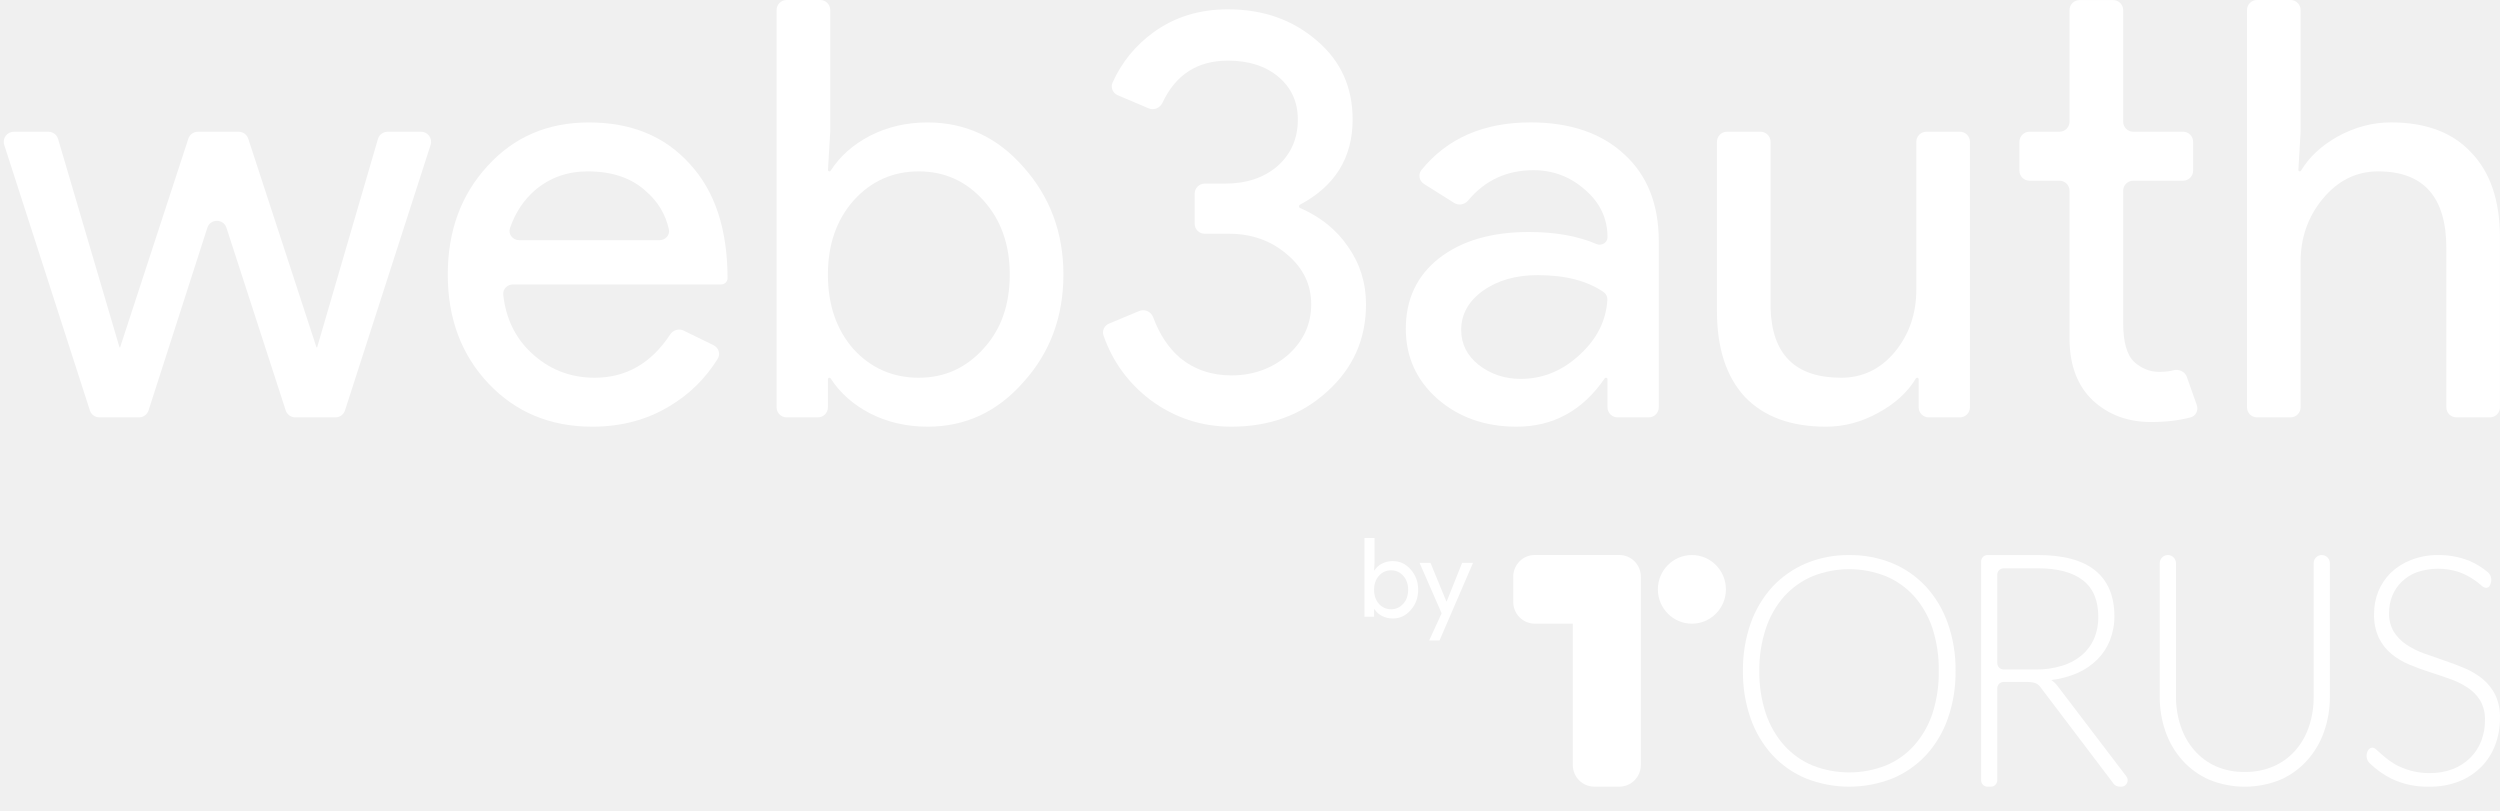
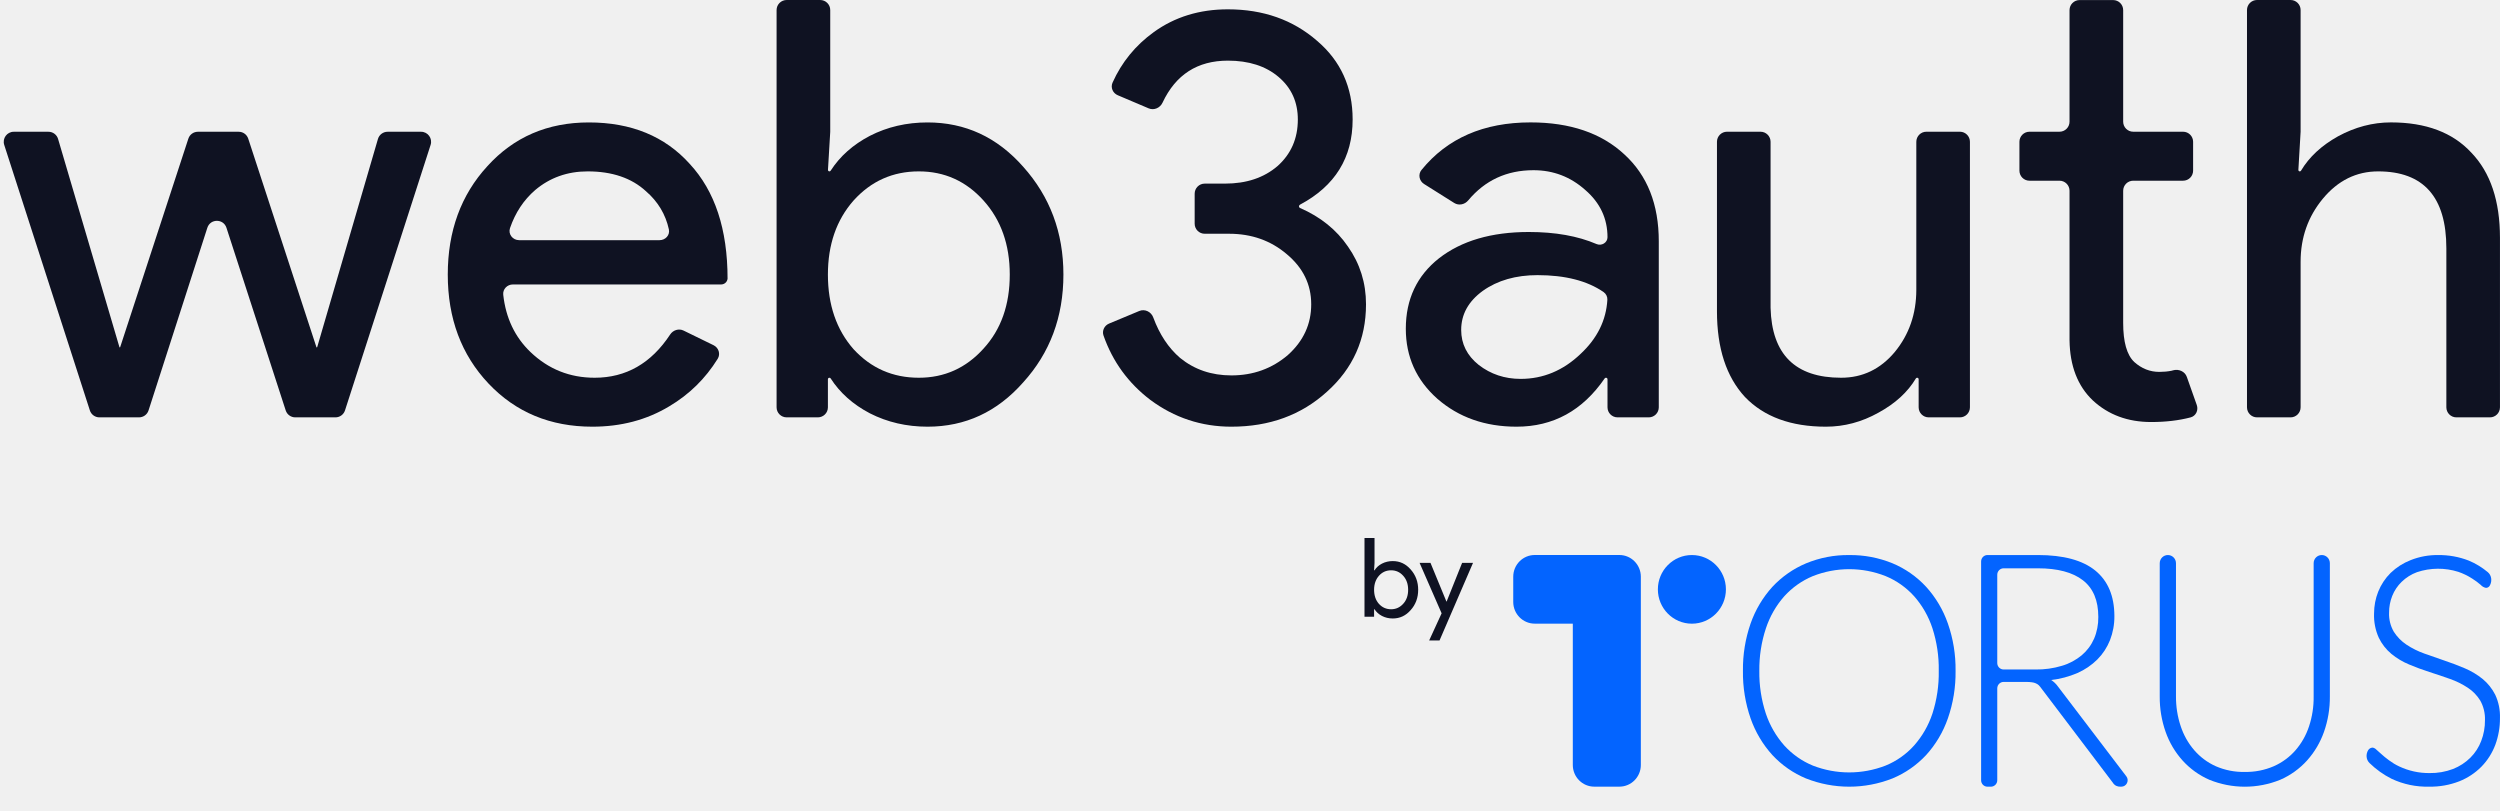
<svg xmlns="http://www.w3.org/2000/svg" width="74" height="24" viewBox="0 0 74 24" fill="none">
-   <path d="M12.463 3.9C12.665 3.9 12.808 4.096 12.746 4.289L10.212 12.148C10.172 12.271 10.058 12.354 9.929 12.354H8.74C8.611 12.354 8.497 12.271 8.457 12.149L6.703 6.742C6.614 6.468 6.225 6.468 6.137 6.743L4.397 12.148C4.358 12.271 4.243 12.354 4.114 12.354H2.943C2.814 12.354 2.699 12.271 2.66 12.148L0.125 4.289C0.063 4.096 0.207 3.9 0.408 3.9H1.434C1.566 3.9 1.682 3.987 1.719 4.113L3.535 10.275C3.536 10.28 3.541 10.284 3.546 10.284V10.284C3.551 10.284 3.555 10.281 3.557 10.276L5.575 4.105C5.615 3.982 5.729 3.9 5.858 3.9H7.066C7.194 3.9 7.308 3.982 7.348 4.105L9.366 10.276C9.368 10.281 9.372 10.284 9.378 10.284V10.284C9.383 10.284 9.387 10.28 9.389 10.275L11.187 4.114C11.224 3.987 11.341 3.9 11.473 3.9H12.463Z" fill="white" />
-   <path d="M17.533 12.63C16.291 12.63 15.267 12.205 14.461 11.354C13.656 10.502 13.254 9.427 13.254 8.127C13.254 6.839 13.645 5.769 14.427 4.918C15.209 4.055 16.21 3.624 17.429 3.624C18.683 3.624 19.678 4.032 20.414 4.849C21.162 5.654 21.536 6.787 21.536 8.248V8.248C21.526 8.346 21.444 8.42 21.345 8.42H15.181C15.014 8.42 14.878 8.559 14.896 8.725C14.972 9.414 15.241 9.979 15.704 10.422C16.233 10.928 16.866 11.181 17.602 11.181C18.531 11.181 19.276 10.754 19.837 9.901C19.923 9.77 20.093 9.716 20.234 9.785L21.121 10.218C21.272 10.292 21.333 10.477 21.244 10.62C20.88 11.207 20.402 11.676 19.81 12.027C19.143 12.429 18.384 12.63 17.533 12.63ZM15.096 6.752C15.035 6.932 15.177 7.109 15.367 7.109H19.523C19.697 7.109 19.835 6.96 19.799 6.791C19.702 6.345 19.476 5.968 19.12 5.66C18.695 5.269 18.119 5.073 17.395 5.073C16.797 5.073 16.279 5.257 15.842 5.625C15.501 5.92 15.253 6.295 15.096 6.752Z" fill="white" />
-   <path d="M27.456 12.63C26.835 12.63 26.266 12.498 25.748 12.234C25.25 11.973 24.863 11.629 24.588 11.202C24.58 11.189 24.566 11.181 24.55 11.181V11.181C24.526 11.181 24.506 11.201 24.506 11.226V12.057C24.506 12.221 24.373 12.354 24.208 12.354H23.285C23.121 12.354 22.987 12.221 22.987 12.057V0.298C22.987 0.133 23.121 0 23.285 0H24.277C24.442 0 24.575 0.133 24.575 0.298V3.9L24.508 5.028C24.507 5.052 24.527 5.073 24.551 5.073V5.073C24.566 5.073 24.579 5.065 24.587 5.053C24.863 4.625 25.25 4.281 25.748 4.021C26.266 3.756 26.835 3.624 27.456 3.624C28.572 3.624 29.515 4.061 30.286 4.935C31.08 5.821 31.477 6.885 31.477 8.127C31.477 9.381 31.08 10.445 30.286 11.319C29.515 12.193 28.572 12.63 27.456 12.63ZM27.197 11.181C27.957 11.181 28.595 10.893 29.113 10.318C29.63 9.755 29.889 9.024 29.889 8.127C29.889 7.241 29.63 6.511 29.113 5.936C28.595 5.361 27.957 5.073 27.197 5.073C26.427 5.073 25.783 5.361 25.265 5.936C24.759 6.511 24.506 7.241 24.506 8.127C24.506 9.024 24.759 9.76 25.265 10.336C25.783 10.899 26.427 11.181 27.197 11.181Z" fill="white" />
-   <path d="M40.434 9.007C40.434 10.042 40.049 10.905 39.278 11.595C38.519 12.285 37.576 12.63 36.449 12.63C35.563 12.63 34.764 12.366 34.05 11.837C33.396 11.338 32.934 10.703 32.664 9.932C32.614 9.79 32.689 9.636 32.828 9.578L33.723 9.205C33.888 9.137 34.075 9.228 34.136 9.396C34.322 9.899 34.586 10.298 34.93 10.594C35.356 10.94 35.862 11.112 36.449 11.112C37.093 11.112 37.651 10.911 38.122 10.508C38.583 10.094 38.812 9.594 38.812 9.007C38.812 8.42 38.571 7.926 38.088 7.523C37.616 7.121 37.047 6.919 36.38 6.919H35.659C35.495 6.919 35.362 6.786 35.362 6.622V5.733C35.362 5.569 35.495 5.435 35.659 5.435H36.259C36.892 5.435 37.409 5.263 37.812 4.918C38.214 4.561 38.416 4.101 38.416 3.537C38.416 3.02 38.226 2.6 37.846 2.278C37.467 1.956 36.966 1.795 36.345 1.795C35.444 1.795 34.8 2.21 34.411 3.039C34.339 3.194 34.16 3.274 34.002 3.208L33.086 2.819C32.94 2.758 32.867 2.592 32.931 2.447C33.202 1.842 33.609 1.342 34.154 0.949C34.775 0.501 35.505 0.276 36.345 0.276C37.392 0.276 38.272 0.587 38.985 1.208C39.687 1.806 40.038 2.583 40.038 3.537C40.038 4.666 39.518 5.506 38.48 6.058C38.462 6.068 38.45 6.087 38.45 6.107V6.107C38.45 6.129 38.463 6.148 38.483 6.157C39.089 6.421 39.561 6.802 39.9 7.299C40.256 7.805 40.434 8.374 40.434 9.007Z" fill="white" />
-   <path d="M43.251 9.766C43.251 10.18 43.424 10.525 43.769 10.801C44.126 11.077 44.54 11.215 45.011 11.215C45.678 11.215 46.271 10.968 46.788 10.473C47.279 10.014 47.542 9.482 47.578 8.875C47.583 8.784 47.541 8.697 47.466 8.645C46.982 8.311 46.33 8.144 45.512 8.144C44.867 8.144 44.327 8.299 43.89 8.61C43.464 8.92 43.251 9.306 43.251 9.766ZM45.304 3.623C46.478 3.623 47.404 3.94 48.083 4.572C48.761 5.193 49.1 6.05 49.1 7.143V12.056C49.1 12.221 48.967 12.354 48.803 12.354H47.88C47.715 12.354 47.582 12.221 47.582 12.056V11.226C47.582 11.201 47.562 11.181 47.537 11.181V11.181C47.522 11.181 47.508 11.188 47.499 11.2C46.845 12.153 45.976 12.63 44.89 12.63C43.959 12.63 43.176 12.354 42.544 11.802C41.923 11.25 41.612 10.559 41.612 9.731C41.612 8.857 41.94 8.161 42.596 7.644C43.263 7.126 44.148 6.867 45.253 6.867C46.036 6.867 46.704 6.986 47.258 7.224C47.406 7.288 47.582 7.184 47.582 7.022V7.022C47.582 6.47 47.364 6.004 46.926 5.625C46.489 5.234 45.977 5.038 45.391 5.038C44.6 5.038 43.956 5.336 43.458 5.933C43.356 6.055 43.18 6.093 43.045 6.008L42.152 5.446C42.008 5.355 41.969 5.162 42.076 5.031C42.839 4.092 43.916 3.623 45.304 3.623Z" fill="white" />
-   <path d="M58.31 12.056C58.31 12.221 58.177 12.354 58.013 12.354H57.089C56.925 12.354 56.792 12.221 56.792 12.056V11.225C56.792 11.2 56.772 11.181 56.748 11.181V11.181C56.732 11.181 56.718 11.189 56.71 11.202C56.468 11.607 56.099 11.945 55.601 12.216C55.107 12.492 54.589 12.63 54.048 12.63C53.013 12.63 52.214 12.337 51.65 11.75C51.098 11.152 50.822 10.306 50.822 9.214V4.197C50.822 4.033 50.955 3.899 51.119 3.899H52.112C52.276 3.899 52.409 4.033 52.409 4.197V9.11C52.444 10.491 53.14 11.181 54.497 11.181C55.13 11.181 55.659 10.928 56.084 10.421C56.51 9.904 56.723 9.288 56.723 8.575V4.197C56.723 4.033 56.856 3.899 57.02 3.899H58.013C58.177 3.899 58.31 4.033 58.31 4.197V12.056Z" fill="white" />
-   <path d="M63.674 12.492C62.984 12.492 62.409 12.279 61.949 11.854C61.5 11.428 61.27 10.836 61.258 10.076V5.646C61.258 5.482 61.125 5.349 60.961 5.349H60.072C59.908 5.349 59.775 5.216 59.775 5.051V4.197C59.775 4.033 59.908 3.899 60.072 3.899H60.961C61.125 3.899 61.258 3.766 61.258 3.602V0.3C61.258 0.135 61.392 0.002 61.556 0.002H62.548C62.713 0.002 62.846 0.135 62.846 0.3V3.602C62.846 3.766 62.979 3.899 63.143 3.899H64.619C64.783 3.899 64.916 4.033 64.916 4.197V5.051C64.916 5.216 64.783 5.349 64.619 5.349H63.143C62.979 5.349 62.846 5.482 62.846 5.646V9.559C62.846 10.122 62.955 10.508 63.174 10.715C63.392 10.91 63.64 11.008 63.916 11.008C64.042 11.008 64.163 10.997 64.278 10.974C64.292 10.97 64.307 10.966 64.321 10.962C64.487 10.914 64.673 10.993 64.73 11.156L65.025 11.989C65.079 12.143 64.999 12.314 64.841 12.355C64.494 12.446 64.105 12.492 63.674 12.492Z" fill="white" />
-   <path d="M66.511 0.297C66.511 0.133 66.644 -9.15527e-05 66.808 -9.15527e-05H67.801C67.965 -9.15527e-05 68.098 0.133 68.098 0.297V3.899L68.032 5.028C68.03 5.052 68.05 5.073 68.074 5.073V5.073C68.089 5.073 68.103 5.065 68.11 5.052C68.352 4.647 68.716 4.309 69.202 4.037C69.709 3.761 70.232 3.623 70.772 3.623C71.808 3.623 72.602 3.922 73.154 4.521C73.717 5.107 73.999 5.947 73.999 7.04V12.056C73.999 12.221 73.866 12.354 73.702 12.354H72.709C72.545 12.354 72.412 12.221 72.412 12.056V7.35C72.412 5.832 71.739 5.073 70.393 5.073C69.749 5.073 69.202 5.343 68.754 5.884C68.317 6.413 68.098 7.034 68.098 7.747V12.056C68.098 12.221 67.965 12.354 67.801 12.354H66.808C66.644 12.354 66.511 12.221 66.511 12.056V0.297Z" fill="white" />
-   <path fill-rule="evenodd" clip-rule="evenodd" d="M57.656 21.268C57.814 20.816 57.891 20.338 57.885 19.858C57.891 19.379 57.814 18.903 57.656 18.452C57.516 18.051 57.297 17.682 57.013 17.369C56.733 17.067 56.394 16.83 56.017 16.673C55.609 16.507 55.174 16.424 54.736 16.43C54.297 16.424 53.863 16.508 53.457 16.676C53.082 16.834 52.743 17.07 52.463 17.37C52.179 17.683 51.96 18.051 51.819 18.452C51.662 18.903 51.585 19.379 51.591 19.858C51.584 20.338 51.662 20.816 51.819 21.268C51.96 21.669 52.179 22.038 52.463 22.35C52.742 22.65 53.081 22.886 53.457 23.042C54.281 23.367 55.193 23.367 56.017 23.042C56.393 22.886 56.733 22.65 57.013 22.35C57.297 22.038 57.516 21.669 57.656 21.268ZM57.2 18.596C57.331 19.003 57.395 19.43 57.387 19.858C57.395 20.287 57.331 20.714 57.2 21.122C57.084 21.471 56.9 21.793 56.657 22.067C56.424 22.327 56.135 22.53 55.814 22.661C55.12 22.931 54.352 22.931 53.659 22.661C53.338 22.529 53.05 22.326 52.815 22.067C52.572 21.793 52.386 21.471 52.269 21.122C52.135 20.715 52.07 20.287 52.076 19.858C52.071 19.431 52.136 19.006 52.27 18.601C52.386 18.249 52.572 17.924 52.816 17.648C53.051 17.39 53.339 17.186 53.66 17.053C54.353 16.779 55.122 16.779 55.815 17.053C56.136 17.185 56.424 17.389 56.658 17.648C56.901 17.923 57.085 18.246 57.2 18.596Z" fill="white" />
-   <path fill-rule="evenodd" clip-rule="evenodd" d="M62.79 23.286C62.946 23.286 63.035 23.105 62.94 22.98L60.914 20.319C60.86 20.243 60.792 20.178 60.715 20.128C60.982 20.098 61.244 20.028 61.493 19.921C61.711 19.825 61.91 19.69 62.082 19.52C62.243 19.359 62.37 19.165 62.456 18.949C62.544 18.722 62.589 18.478 62.586 18.232C62.584 17.641 62.395 17.193 62.019 16.887C61.642 16.582 61.076 16.429 60.321 16.429H58.829C58.725 16.429 58.641 16.515 58.641 16.62V23.096C58.641 23.201 58.725 23.286 58.829 23.286H58.93C59.034 23.286 59.119 23.201 59.119 23.096V20.376C59.119 20.27 59.203 20.185 59.307 20.185H59.98C60.035 20.185 60.09 20.188 60.145 20.196C60.185 20.2 60.224 20.211 60.261 20.227C60.295 20.241 60.326 20.262 60.352 20.287C60.38 20.317 60.406 20.348 60.429 20.382L62.537 23.164C62.561 23.204 62.596 23.237 62.636 23.259C62.678 23.279 62.723 23.288 62.769 23.286H62.79ZM61.035 19.707C60.781 19.784 60.517 19.821 60.253 19.817H59.308C59.203 19.817 59.119 19.731 59.119 19.626V17.012C59.119 16.907 59.203 16.822 59.308 16.822H60.322C60.906 16.822 61.349 16.94 61.654 17.176C61.958 17.411 62.11 17.773 62.11 18.261C62.113 18.482 62.071 18.702 61.985 18.905C61.901 19.096 61.776 19.263 61.62 19.395C61.447 19.538 61.248 19.645 61.035 19.707Z" fill="white" />
-   <path d="M66.446 22.849C66.741 22.855 67.034 22.797 67.305 22.68C67.55 22.572 67.769 22.411 67.946 22.209C68.126 22.002 68.262 21.76 68.348 21.498C68.442 21.214 68.488 20.916 68.484 20.616V16.671C68.484 16.537 68.592 16.429 68.724 16.429C68.856 16.429 68.964 16.537 68.964 16.671V20.616C68.967 20.973 68.908 21.327 68.79 21.663C68.68 21.976 68.51 22.264 68.289 22.51C68.068 22.755 67.797 22.95 67.496 23.081C66.822 23.355 66.07 23.355 65.396 23.081C65.095 22.95 64.824 22.755 64.603 22.51C64.382 22.264 64.212 21.976 64.102 21.663C63.984 21.327 63.925 20.973 63.928 20.616V16.672C63.928 16.538 64.036 16.429 64.169 16.429C64.302 16.429 64.409 16.538 64.409 16.672V20.61C64.407 20.91 64.453 21.209 64.548 21.493C64.634 21.755 64.769 21.997 64.948 22.204C65.124 22.408 65.341 22.57 65.586 22.68C65.857 22.798 66.151 22.856 66.446 22.849Z" fill="white" />
-   <path d="M73.705 17.32C73.685 17.369 73.638 17.401 73.585 17.401C73.525 17.39 73.471 17.36 73.43 17.313C73.349 17.243 73.263 17.18 73.173 17.123C73.046 17.042 72.91 16.976 72.768 16.927C72.368 16.8 71.94 16.804 71.543 16.936C71.374 16.998 71.219 17.096 71.089 17.222C70.968 17.339 70.873 17.481 70.81 17.639C70.747 17.797 70.716 17.965 70.717 18.136C70.709 18.334 70.758 18.53 70.857 18.7C70.954 18.852 71.081 18.981 71.229 19.08C71.393 19.189 71.57 19.277 71.754 19.343C71.95 19.414 72.151 19.484 72.358 19.554C72.564 19.623 72.766 19.7 72.961 19.783C73.15 19.863 73.327 19.969 73.487 20.098C73.641 20.226 73.768 20.385 73.859 20.565C73.959 20.78 74.007 21.016 73.999 21.254C74.001 21.525 73.954 21.794 73.861 22.047C73.769 22.29 73.63 22.51 73.45 22.694C73.263 22.883 73.039 23.03 72.794 23.127C72.51 23.237 72.209 23.291 71.905 23.285C71.521 23.296 71.139 23.216 70.789 23.051C70.55 22.931 70.331 22.774 70.138 22.586C70.034 22.485 70.024 22.324 70.1 22.201C70.13 22.157 70.178 22.131 70.23 22.129C70.27 22.136 70.308 22.156 70.337 22.186L70.494 22.326C70.555 22.382 70.629 22.442 70.716 22.506C70.81 22.576 70.911 22.637 71.016 22.686C71.298 22.819 71.605 22.886 71.914 22.883C72.151 22.887 72.387 22.846 72.609 22.762C72.801 22.687 72.976 22.574 73.123 22.428C73.263 22.289 73.373 22.12 73.444 21.933C73.519 21.738 73.557 21.53 73.555 21.32C73.563 21.115 73.514 20.912 73.414 20.734C73.319 20.581 73.192 20.451 73.042 20.354C72.878 20.246 72.702 20.16 72.518 20.096C72.322 20.026 72.121 19.958 71.913 19.892C71.706 19.825 71.506 19.752 71.31 19.669C71.121 19.591 70.944 19.485 70.785 19.355C70.629 19.225 70.502 19.063 70.413 18.879C70.311 18.654 70.263 18.408 70.272 18.161C70.272 17.938 70.314 17.717 70.396 17.511C70.48 17.304 70.604 17.116 70.761 16.96C70.933 16.794 71.136 16.665 71.357 16.579C71.614 16.477 71.888 16.426 72.165 16.43C72.477 16.425 72.787 16.481 73.079 16.595C73.281 16.68 73.47 16.795 73.639 16.936C73.75 17.03 73.771 17.19 73.705 17.32Z" fill="white" />
-   <path fill-rule="evenodd" clip-rule="evenodd" d="M45.429 16.428C45.077 16.428 44.792 16.716 44.792 17.07V17.818C44.792 18.172 45.077 18.46 45.429 18.46H46.555V22.643C46.555 22.998 46.84 23.285 47.191 23.285H47.933C48.284 23.285 48.569 22.998 48.569 22.643V17.823C48.569 17.822 48.569 17.82 48.569 17.818V17.07C48.569 16.716 48.284 16.428 47.933 16.428H47.191H45.429Z" fill="white" />
-   <path d="M50.08 18.461C50.636 18.461 51.087 18.006 51.087 17.445C51.087 16.884 50.636 16.429 50.08 16.429C49.524 16.429 49.073 16.884 49.073 17.445C49.073 18.006 49.524 18.461 50.08 18.461Z" fill="white" />
-   <path d="M41.226 18.307C41.109 18.307 41.003 18.282 40.906 18.232C40.811 18.182 40.738 18.116 40.686 18.034H40.673V18.255H40.389V15.924H40.686V16.66L40.673 16.881H40.686C40.738 16.799 40.811 16.732 40.906 16.683C41.003 16.633 41.109 16.608 41.226 16.608C41.435 16.608 41.611 16.69 41.755 16.855C41.904 17.022 41.978 17.223 41.978 17.457C41.978 17.694 41.904 17.895 41.755 18.06C41.611 18.225 41.435 18.307 41.226 18.307ZM41.177 18.034C41.319 18.034 41.439 17.979 41.536 17.871C41.633 17.765 41.681 17.627 41.681 17.457C41.681 17.29 41.633 17.152 41.536 17.044C41.439 16.935 41.319 16.881 41.177 16.881C41.033 16.881 40.912 16.935 40.816 17.044C40.721 17.152 40.673 17.29 40.673 17.457C40.673 17.627 40.721 17.766 40.816 17.874C40.912 17.98 41.033 18.034 41.177 18.034Z" fill="white" />
-   <path d="M43.602 16.66L42.61 18.958H42.303L42.672 18.154L42.019 16.66H42.342L42.814 17.806H42.82L43.279 16.66H43.602Z" fill="white" />
+   <path d="M12.463 3.9C12.665 3.9 12.808 4.096 12.746 4.289L10.212 12.148C10.172 12.271 10.058 12.354 9.929 12.354H8.74C8.611 12.354 8.497 12.271 8.457 12.149L6.703 6.742C6.614 6.468 6.225 6.468 6.137 6.743L4.397 12.148C4.358 12.271 4.243 12.354 4.114 12.354H2.943C2.814 12.354 2.699 12.271 2.66 12.148L0.125 4.289C0.063 4.096 0.207 3.9 0.408 3.9H1.434C1.566 3.9 1.682 3.987 1.719 4.113L3.535 10.275C3.536 10.28 3.541 10.284 3.546 10.284V10.284C3.551 10.284 3.555 10.281 3.557 10.276L5.575 4.105C5.615 3.982 5.729 3.9 5.858 3.9H7.066C7.194 3.9 7.308 3.982 7.348 4.105L9.366 10.276C9.368 10.281 9.372 10.284 9.378 10.284V10.284C9.383 10.284 9.387 10.28 9.389 10.275L11.187 4.114C11.224 3.987 11.341 3.9 11.473 3.9H12.463Z" fill="#0F1222" />
+   <path d="M17.533 12.63C16.291 12.63 15.267 12.205 14.461 11.354C13.656 10.502 13.254 9.427 13.254 8.127C13.254 6.839 13.645 5.769 14.427 4.918C15.209 4.055 16.21 3.624 17.429 3.624C18.683 3.624 19.678 4.032 20.414 4.849C21.162 5.654 21.536 6.787 21.536 8.248V8.248C21.526 8.346 21.444 8.42 21.345 8.42H15.181C15.014 8.42 14.878 8.559 14.896 8.725C14.972 9.414 15.241 9.979 15.704 10.422C16.233 10.928 16.866 11.181 17.602 11.181C18.531 11.181 19.276 10.754 19.837 9.901C19.923 9.77 20.093 9.716 20.234 9.785L21.121 10.218C21.272 10.292 21.333 10.477 21.244 10.62C20.88 11.207 20.402 11.676 19.81 12.027C19.143 12.429 18.384 12.63 17.533 12.63ZM15.096 6.752C15.035 6.932 15.177 7.109 15.367 7.109H19.523C19.697 7.109 19.835 6.96 19.799 6.791C19.702 6.345 19.476 5.968 19.12 5.66C18.695 5.269 18.119 5.073 17.395 5.073C16.797 5.073 16.279 5.257 15.842 5.625C15.501 5.92 15.253 6.295 15.096 6.752Z" fill="#0F1222" />
+   <path d="M27.456 12.63C26.835 12.63 26.266 12.498 25.748 12.234C25.25 11.973 24.863 11.629 24.588 11.202C24.58 11.189 24.566 11.181 24.55 11.181V11.181C24.526 11.181 24.506 11.201 24.506 11.226V12.057C24.506 12.221 24.373 12.354 24.208 12.354H23.285C23.121 12.354 22.987 12.221 22.987 12.057V0.298C22.987 0.133 23.121 0 23.285 0H24.277C24.442 0 24.575 0.133 24.575 0.298V3.9L24.508 5.028C24.507 5.052 24.527 5.073 24.551 5.073V5.073C24.566 5.073 24.579 5.065 24.587 5.053C24.863 4.625 25.25 4.281 25.748 4.021C26.266 3.756 26.835 3.624 27.456 3.624C28.572 3.624 29.515 4.061 30.286 4.935C31.08 5.821 31.477 6.885 31.477 8.127C31.477 9.381 31.08 10.445 30.286 11.319C29.515 12.193 28.572 12.63 27.456 12.63ZM27.197 11.181C27.957 11.181 28.595 10.893 29.113 10.318C29.63 9.755 29.889 9.024 29.889 8.127C29.889 7.241 29.63 6.511 29.113 5.936C28.595 5.361 27.957 5.073 27.197 5.073C26.427 5.073 25.783 5.361 25.265 5.936C24.759 6.511 24.506 7.241 24.506 8.127C24.506 9.024 24.759 9.76 25.265 10.336C25.783 10.899 26.427 11.181 27.197 11.181Z" fill="#0F1222" />
+   <path d="M40.434 9.007C40.434 10.042 40.049 10.905 39.278 11.595C38.519 12.285 37.576 12.63 36.449 12.63C35.563 12.63 34.764 12.366 34.05 11.837C33.396 11.338 32.934 10.703 32.664 9.932C32.614 9.79 32.689 9.636 32.828 9.578L33.723 9.205C33.888 9.137 34.075 9.228 34.136 9.396C34.322 9.899 34.586 10.298 34.93 10.594C35.356 10.94 35.862 11.112 36.449 11.112C37.093 11.112 37.651 10.911 38.122 10.508C38.583 10.094 38.812 9.594 38.812 9.007C38.812 8.42 38.571 7.926 38.088 7.523C37.616 7.121 37.047 6.919 36.38 6.919H35.659C35.495 6.919 35.362 6.786 35.362 6.622V5.733C35.362 5.569 35.495 5.435 35.659 5.435H36.259C36.892 5.435 37.409 5.263 37.812 4.918C38.214 4.561 38.416 4.101 38.416 3.537C38.416 3.02 38.226 2.6 37.846 2.278C37.467 1.956 36.966 1.795 36.345 1.795C35.444 1.795 34.8 2.21 34.411 3.039C34.339 3.194 34.16 3.274 34.002 3.208L33.086 2.819C32.94 2.758 32.867 2.592 32.931 2.447C33.202 1.842 33.609 1.342 34.154 0.949C34.775 0.501 35.505 0.276 36.345 0.276C37.392 0.276 38.272 0.587 38.985 1.208C39.687 1.806 40.038 2.583 40.038 3.537C40.038 4.666 39.518 5.506 38.48 6.058C38.462 6.068 38.45 6.087 38.45 6.107V6.107C38.45 6.129 38.463 6.148 38.483 6.157C39.089 6.421 39.561 6.802 39.9 7.299C40.256 7.805 40.434 8.374 40.434 9.007Z" fill="#0F1222" />
+   <path d="M43.251 9.766C43.251 10.18 43.424 10.525 43.769 10.801C44.126 11.077 44.54 11.215 45.011 11.215C45.678 11.215 46.271 10.968 46.788 10.473C47.279 10.014 47.542 9.482 47.578 8.875C47.583 8.784 47.541 8.697 47.466 8.645C46.982 8.311 46.33 8.144 45.512 8.144C44.867 8.144 44.327 8.299 43.89 8.61C43.464 8.92 43.251 9.306 43.251 9.766ZM45.304 3.623C46.478 3.623 47.404 3.94 48.083 4.572C48.761 5.193 49.1 6.05 49.1 7.143V12.056C49.1 12.221 48.967 12.354 48.803 12.354H47.88C47.715 12.354 47.582 12.221 47.582 12.056V11.226C47.582 11.201 47.562 11.181 47.537 11.181V11.181C47.522 11.181 47.508 11.188 47.499 11.2C46.845 12.153 45.976 12.63 44.89 12.63C43.959 12.63 43.176 12.354 42.544 11.802C41.923 11.25 41.612 10.559 41.612 9.731C41.612 8.857 41.94 8.161 42.596 7.644C43.263 7.126 44.148 6.867 45.253 6.867C46.036 6.867 46.704 6.986 47.258 7.224C47.406 7.288 47.582 7.184 47.582 7.022V7.022C47.582 6.47 47.364 6.004 46.926 5.625C46.489 5.234 45.977 5.038 45.391 5.038C44.6 5.038 43.956 5.336 43.458 5.933C43.356 6.055 43.18 6.093 43.045 6.008L42.152 5.446C42.008 5.355 41.969 5.162 42.076 5.031C42.839 4.092 43.916 3.623 45.304 3.623Z" fill="#0F1222" />
+   <path d="M58.31 12.056C58.31 12.221 58.177 12.354 58.013 12.354H57.089C56.925 12.354 56.792 12.221 56.792 12.056V11.225C56.792 11.2 56.772 11.181 56.748 11.181V11.181C56.732 11.181 56.718 11.189 56.71 11.202C56.468 11.607 56.099 11.945 55.601 12.216C55.107 12.492 54.589 12.63 54.048 12.63C53.013 12.63 52.214 12.337 51.65 11.75C51.098 11.152 50.822 10.306 50.822 9.214V4.197C50.822 4.033 50.955 3.899 51.119 3.899H52.112C52.276 3.899 52.409 4.033 52.409 4.197V9.11C52.444 10.491 53.14 11.181 54.497 11.181C55.13 11.181 55.659 10.928 56.084 10.421C56.51 9.904 56.723 9.288 56.723 8.575V4.197C56.723 4.033 56.856 3.899 57.02 3.899H58.013C58.177 3.899 58.31 4.033 58.31 4.197V12.056Z" fill="#0F1222" />
+   <path d="M63.674 12.492C62.984 12.492 62.409 12.279 61.949 11.854C61.5 11.428 61.27 10.836 61.258 10.076V5.646C61.258 5.482 61.125 5.349 60.961 5.349H60.072C59.908 5.349 59.775 5.216 59.775 5.051V4.197C59.775 4.033 59.908 3.899 60.072 3.899H60.961C61.125 3.899 61.258 3.766 61.258 3.602V0.3C61.258 0.135 61.392 0.002 61.556 0.002H62.548C62.713 0.002 62.846 0.135 62.846 0.3V3.602C62.846 3.766 62.979 3.899 63.143 3.899H64.619C64.783 3.899 64.916 4.033 64.916 4.197V5.051C64.916 5.216 64.783 5.349 64.619 5.349H63.143C62.979 5.349 62.846 5.482 62.846 5.646V9.559C62.846 10.122 62.955 10.508 63.174 10.715C63.392 10.91 63.64 11.008 63.916 11.008C64.042 11.008 64.163 10.997 64.278 10.974C64.292 10.97 64.307 10.966 64.321 10.962C64.487 10.914 64.673 10.993 64.73 11.156L65.025 11.989C65.079 12.143 64.999 12.314 64.841 12.355C64.494 12.446 64.105 12.492 63.674 12.492Z" fill="#0F1222" />
+   <path d="M66.511 0.297C66.511 0.133 66.644 -9.15527e-05 66.808 -9.15527e-05H67.801C67.965 -9.15527e-05 68.098 0.133 68.098 0.297V3.899L68.032 5.028C68.03 5.052 68.05 5.073 68.074 5.073V5.073C68.089 5.073 68.103 5.065 68.11 5.052C68.352 4.647 68.716 4.309 69.202 4.037C69.709 3.761 70.232 3.623 70.772 3.623C71.808 3.623 72.602 3.922 73.154 4.521C73.717 5.107 73.999 5.947 73.999 7.04V12.056C73.999 12.221 73.866 12.354 73.702 12.354H72.709C72.545 12.354 72.412 12.221 72.412 12.056V7.35C72.412 5.832 71.739 5.073 70.393 5.073C69.749 5.073 69.202 5.343 68.754 5.884C68.317 6.413 68.098 7.034 68.098 7.747V12.056C68.098 12.221 67.965 12.354 67.801 12.354H66.808C66.644 12.354 66.511 12.221 66.511 12.056V0.297Z" fill="#0F1222" />
+   <path fill-rule="evenodd" clip-rule="evenodd" d="M57.656 21.268C57.814 20.816 57.891 20.338 57.885 19.858C57.891 19.379 57.814 18.903 57.656 18.452C57.516 18.051 57.297 17.682 57.013 17.369C56.733 17.067 56.394 16.83 56.017 16.673C55.609 16.507 55.174 16.424 54.736 16.43C54.297 16.424 53.863 16.508 53.457 16.676C53.082 16.834 52.743 17.07 52.463 17.37C52.179 17.683 51.96 18.051 51.819 18.452C51.662 18.903 51.585 19.379 51.591 19.858C51.584 20.338 51.662 20.816 51.819 21.268C51.96 21.669 52.179 22.038 52.463 22.35C52.742 22.65 53.081 22.886 53.457 23.042C54.281 23.367 55.193 23.367 56.017 23.042C56.393 22.886 56.733 22.65 57.013 22.35C57.297 22.038 57.516 21.669 57.656 21.268ZM57.2 18.596C57.331 19.003 57.395 19.43 57.387 19.858C57.395 20.287 57.331 20.714 57.2 21.122C57.084 21.471 56.9 21.793 56.657 22.067C56.424 22.327 56.135 22.53 55.814 22.661C55.12 22.931 54.352 22.931 53.659 22.661C53.338 22.529 53.05 22.326 52.815 22.067C52.572 21.793 52.386 21.471 52.269 21.122C52.135 20.715 52.07 20.287 52.076 19.858C52.071 19.431 52.136 19.006 52.27 18.601C52.386 18.249 52.572 17.924 52.816 17.648C53.051 17.39 53.339 17.186 53.66 17.053C54.353 16.779 55.122 16.779 55.815 17.053C56.136 17.185 56.424 17.389 56.658 17.648C56.901 17.923 57.085 18.246 57.2 18.596Z" fill="#0364FF" />
+   <path fill-rule="evenodd" clip-rule="evenodd" d="M62.79 23.286C62.946 23.286 63.035 23.105 62.94 22.98L60.914 20.319C60.86 20.243 60.792 20.178 60.715 20.128C60.982 20.098 61.244 20.028 61.493 19.921C61.711 19.825 61.91 19.69 62.082 19.52C62.243 19.359 62.37 19.165 62.456 18.949C62.544 18.722 62.589 18.478 62.586 18.232C62.584 17.641 62.395 17.193 62.019 16.887C61.642 16.582 61.076 16.429 60.321 16.429H58.829C58.725 16.429 58.641 16.515 58.641 16.62V23.096C58.641 23.201 58.725 23.286 58.829 23.286H58.93C59.034 23.286 59.119 23.201 59.119 23.096V20.376C59.119 20.27 59.203 20.185 59.307 20.185H59.98C60.035 20.185 60.09 20.188 60.145 20.196C60.185 20.2 60.224 20.211 60.261 20.227C60.295 20.241 60.326 20.262 60.352 20.287C60.38 20.317 60.406 20.348 60.429 20.382L62.537 23.164C62.561 23.204 62.596 23.237 62.636 23.259C62.678 23.279 62.723 23.288 62.769 23.286H62.79ZM61.035 19.707C60.781 19.784 60.517 19.821 60.253 19.817H59.308C59.203 19.817 59.119 19.731 59.119 19.626V17.012C59.119 16.907 59.203 16.822 59.308 16.822H60.322C60.906 16.822 61.349 16.94 61.654 17.176C61.958 17.411 62.11 17.773 62.11 18.261C62.113 18.482 62.071 18.702 61.985 18.905C61.901 19.096 61.776 19.263 61.62 19.395C61.447 19.538 61.248 19.645 61.035 19.707Z" fill="#0364FF" />
+   <path d="M66.446 22.849C66.741 22.855 67.034 22.797 67.305 22.68C67.55 22.572 67.769 22.411 67.946 22.209C68.126 22.002 68.262 21.76 68.348 21.498C68.442 21.214 68.488 20.916 68.484 20.616V16.671C68.484 16.537 68.592 16.429 68.724 16.429C68.856 16.429 68.964 16.537 68.964 16.671V20.616C68.967 20.973 68.908 21.327 68.79 21.663C68.68 21.976 68.51 22.264 68.289 22.51C68.068 22.755 67.797 22.95 67.496 23.081C66.822 23.355 66.07 23.355 65.396 23.081C65.095 22.95 64.824 22.755 64.603 22.51C64.382 22.264 64.212 21.976 64.102 21.663C63.984 21.327 63.925 20.973 63.928 20.616V16.672C63.928 16.538 64.036 16.429 64.169 16.429C64.302 16.429 64.409 16.538 64.409 16.672V20.61C64.407 20.91 64.453 21.209 64.548 21.493C64.634 21.755 64.769 21.997 64.948 22.204C65.124 22.408 65.341 22.57 65.586 22.68C65.857 22.798 66.151 22.856 66.446 22.849Z" fill="#0364FF" />
+   <path d="M73.705 17.32C73.685 17.369 73.638 17.401 73.585 17.401C73.525 17.39 73.471 17.36 73.43 17.313C73.349 17.243 73.263 17.18 73.173 17.123C73.046 17.042 72.91 16.976 72.768 16.927C72.368 16.8 71.94 16.804 71.543 16.936C71.374 16.998 71.219 17.096 71.089 17.222C70.968 17.339 70.873 17.481 70.81 17.639C70.747 17.797 70.716 17.965 70.717 18.136C70.709 18.334 70.758 18.53 70.857 18.7C70.954 18.852 71.081 18.981 71.229 19.08C71.393 19.189 71.57 19.277 71.754 19.343C71.95 19.414 72.151 19.484 72.358 19.554C72.564 19.623 72.766 19.7 72.961 19.783C73.15 19.863 73.327 19.969 73.487 20.098C73.641 20.226 73.768 20.385 73.859 20.565C73.959 20.78 74.007 21.016 73.999 21.254C74.001 21.525 73.954 21.794 73.861 22.047C73.769 22.29 73.63 22.51 73.45 22.694C73.263 22.883 73.039 23.03 72.794 23.127C72.51 23.237 72.209 23.291 71.905 23.285C71.521 23.296 71.139 23.216 70.789 23.051C70.55 22.931 70.331 22.774 70.138 22.586C70.034 22.485 70.024 22.324 70.1 22.201C70.13 22.157 70.178 22.131 70.23 22.129C70.27 22.136 70.308 22.156 70.337 22.186L70.494 22.326C70.555 22.382 70.629 22.442 70.716 22.506C70.81 22.576 70.911 22.637 71.016 22.686C71.298 22.819 71.605 22.886 71.914 22.883C72.151 22.887 72.387 22.846 72.609 22.762C72.801 22.687 72.976 22.574 73.123 22.428C73.263 22.289 73.373 22.12 73.444 21.933C73.519 21.738 73.557 21.53 73.555 21.32C73.563 21.115 73.514 20.912 73.414 20.734C73.319 20.581 73.192 20.451 73.042 20.354C72.878 20.246 72.702 20.16 72.518 20.096C72.322 20.026 72.121 19.958 71.913 19.892C71.706 19.825 71.506 19.752 71.31 19.669C71.121 19.591 70.944 19.485 70.785 19.355C70.629 19.225 70.502 19.063 70.413 18.879C70.311 18.654 70.263 18.408 70.272 18.161C70.272 17.938 70.314 17.717 70.396 17.511C70.48 17.304 70.604 17.116 70.761 16.96C70.933 16.794 71.136 16.665 71.357 16.579C71.614 16.477 71.888 16.426 72.165 16.43C72.477 16.425 72.787 16.481 73.079 16.595C73.281 16.68 73.47 16.795 73.639 16.936C73.75 17.03 73.771 17.19 73.705 17.32Z" fill="#0364FF" />
+   <path fill-rule="evenodd" clip-rule="evenodd" d="M45.429 16.428C45.077 16.428 44.792 16.716 44.792 17.07V17.818C44.792 18.172 45.077 18.46 45.429 18.46H46.555V22.643C46.555 22.998 46.84 23.285 47.191 23.285H47.933C48.284 23.285 48.569 22.998 48.569 22.643V17.823C48.569 17.822 48.569 17.82 48.569 17.818V17.07C48.569 16.716 48.284 16.428 47.933 16.428H47.191H45.429Z" fill="#0364FF" />
+   <path d="M50.08 18.461C50.636 18.461 51.087 18.006 51.087 17.445C51.087 16.884 50.636 16.429 50.08 16.429C49.524 16.429 49.073 16.884 49.073 17.445C49.073 18.006 49.524 18.461 50.08 18.461Z" fill="#0364FF" />
+   <path d="M41.226 18.307C41.109 18.307 41.003 18.282 40.906 18.232C40.811 18.182 40.738 18.116 40.686 18.034H40.673V18.255H40.389V15.924H40.686V16.66L40.673 16.881H40.686C40.738 16.799 40.811 16.732 40.906 16.683C41.003 16.633 41.109 16.608 41.226 16.608C41.435 16.608 41.611 16.69 41.755 16.855C41.904 17.022 41.978 17.223 41.978 17.457C41.978 17.694 41.904 17.895 41.755 18.06C41.611 18.225 41.435 18.307 41.226 18.307ZM41.177 18.034C41.319 18.034 41.439 17.979 41.536 17.871C41.633 17.765 41.681 17.627 41.681 17.457C41.681 17.29 41.633 17.152 41.536 17.044C41.439 16.935 41.319 16.881 41.177 16.881C41.033 16.881 40.912 16.935 40.816 17.044C40.721 17.152 40.673 17.29 40.673 17.457C40.673 17.627 40.721 17.766 40.816 17.874C40.912 17.98 41.033 18.034 41.177 18.034Z" fill="#0F1222" />
+   <path d="M43.602 16.66L42.61 18.958H42.303L42.672 18.154L42.019 16.66H42.342L42.814 17.806H42.82L43.279 16.66H43.602Z" fill="#0F1222" />
</svg>
